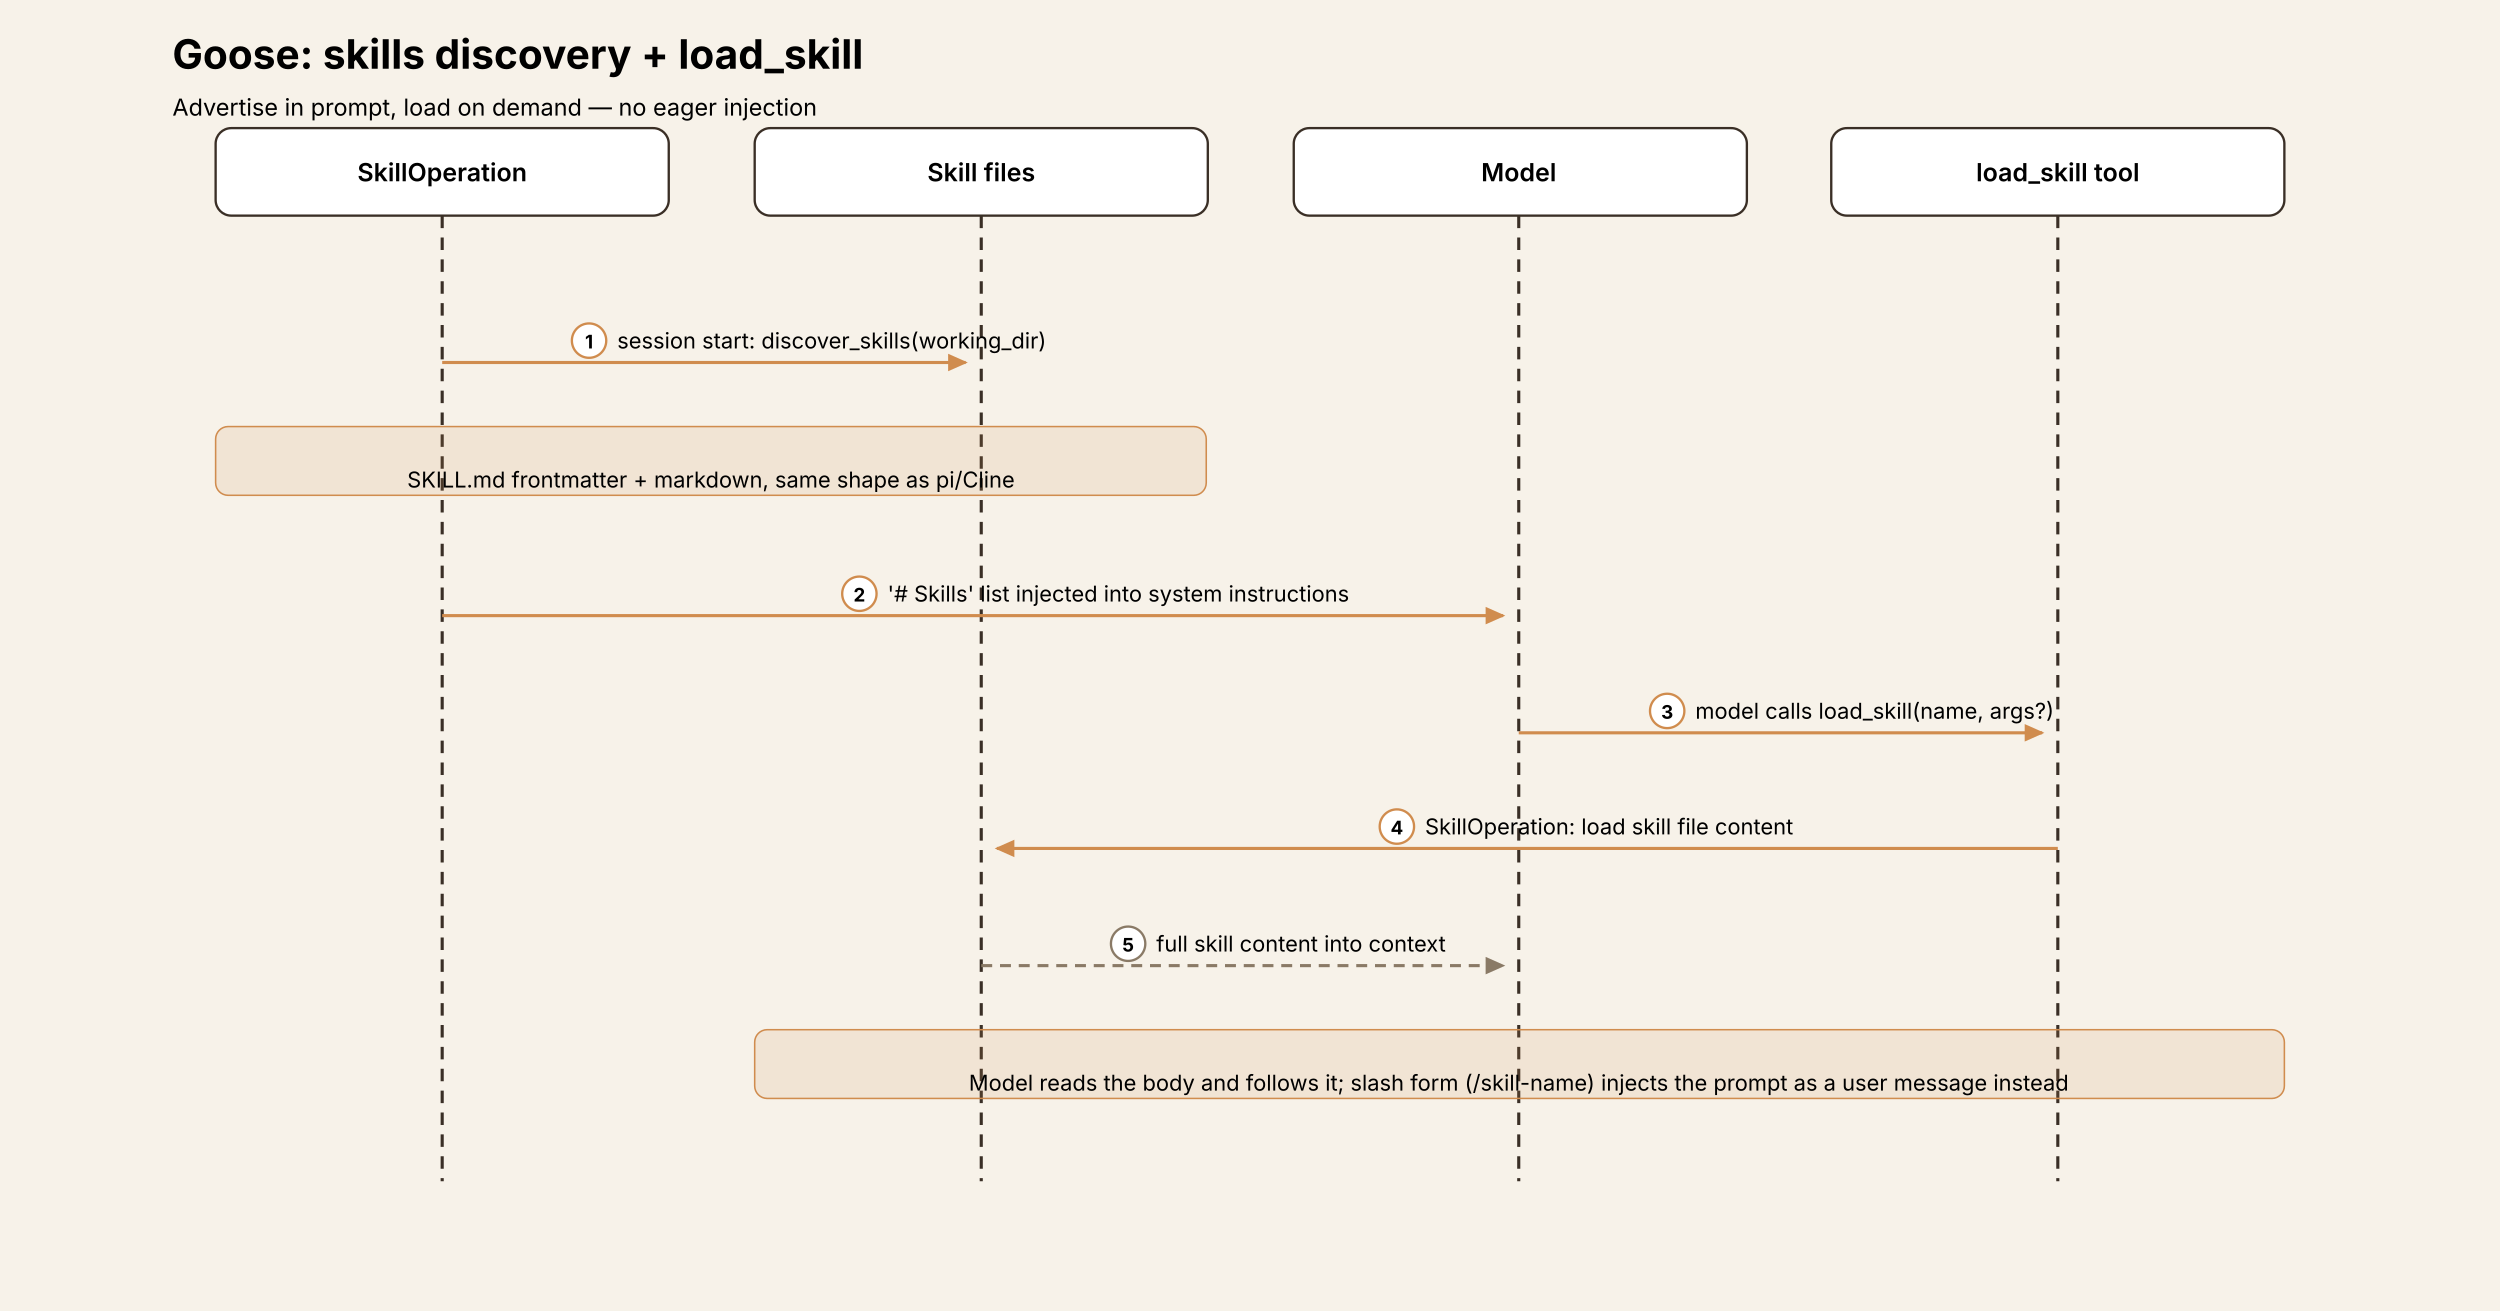
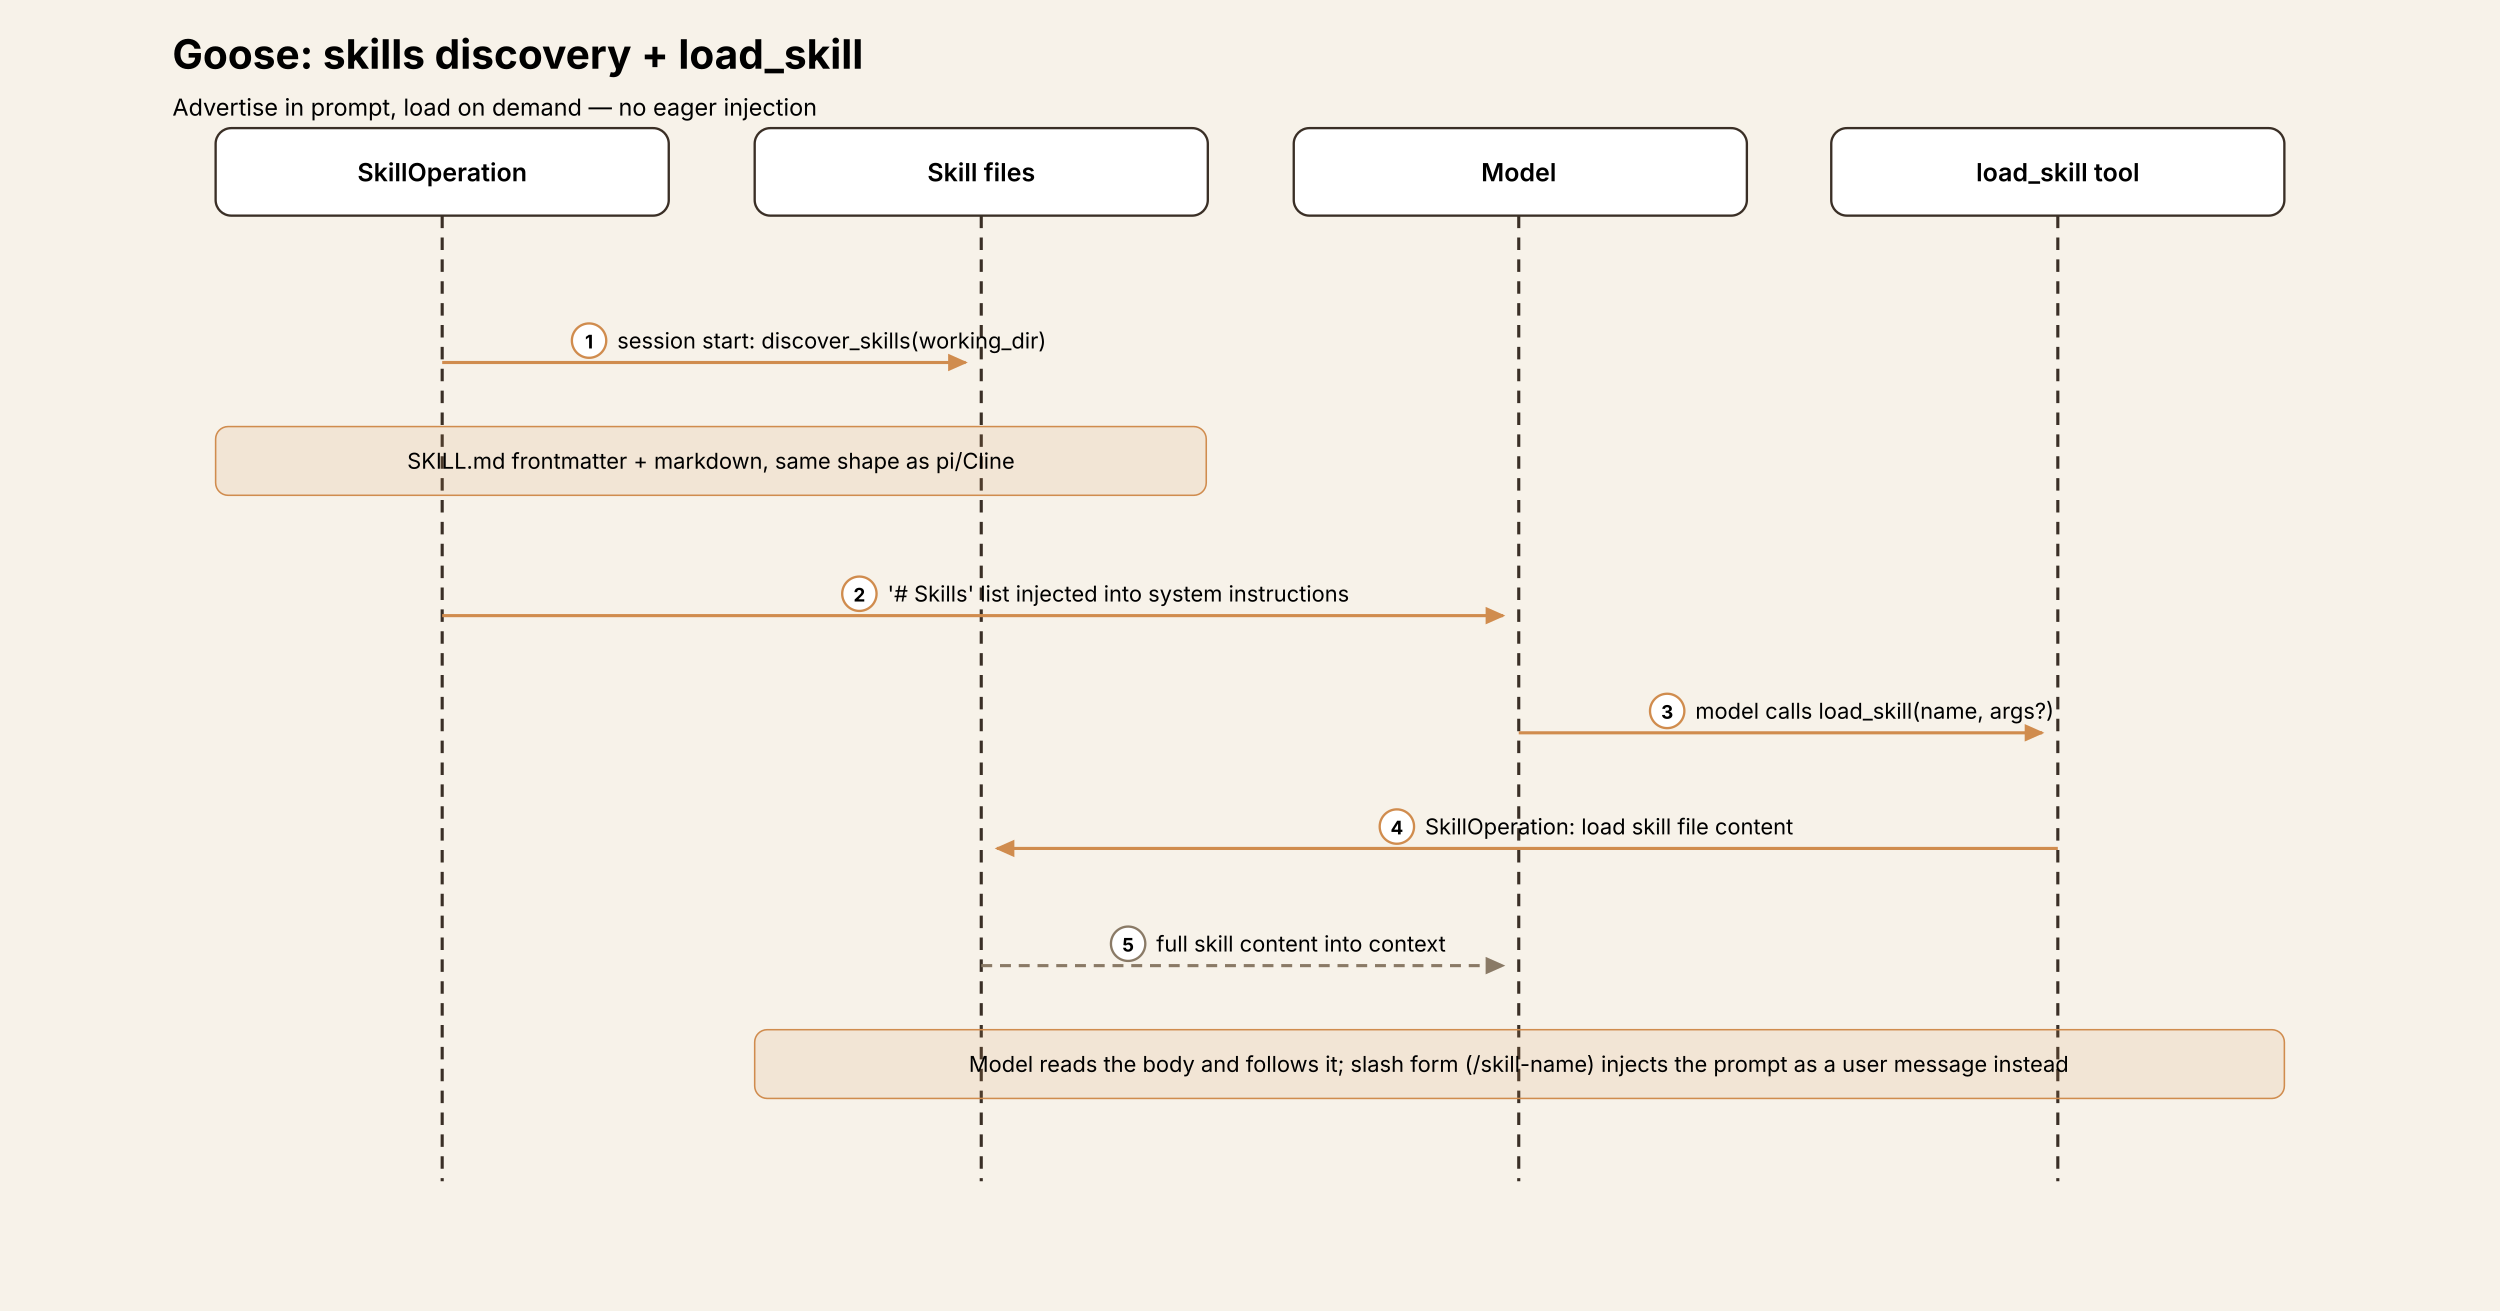
<svg xmlns="http://www.w3.org/2000/svg" viewBox="0 0 1600 839" width="1600" font-family="system-ui, -apple-system, sans-serif">
  <defs>
    <marker id="arrc" viewBox="0 0 10 10" refX="8" refY="5" markerWidth="7" markerHeight="7" orient="auto-start-reverse">
      <path d="M 0 1 L 9 5 L 0 9 z" fill="#d08c4e" />
    </marker>
    <marker id="arrr" viewBox="0 0 10 10" refX="8" refY="5" markerWidth="7" markerHeight="7" orient="auto-start-reverse">
      <path d="M 0 1 L 9 5 L 0 9 z" fill="#8a7a66" />
    </marker>
  </defs>
  <rect x="0" y="0" width="1600" height="839" fill="#f7f2e9" />
  <text x="110.345" y="44" font-size="26" font-weight="700" fill="#000000">Goose: skills discovery + load_skill</text>
  <text x="110.345" y="74" font-size="15" fill="#000000">Advertise in prompt, load on demand — no eager injection</text>
  <line x1="283" y1="110" x2="283" y2="756" stroke="#3a2f26" stroke-width="2" stroke-dasharray="8 6" />
  <rect x="138" y="82" width="290" height="56" rx="10" fill="#ffffff" stroke="#3a2f26" stroke-width="1.5" />
  <text x="283" y="116" text-anchor="middle" font-size="16" font-weight="600" fill="#000000">SkillOperation</text>
  <line x1="628" y1="110" x2="628" y2="756" stroke="#3a2f26" stroke-width="2" stroke-dasharray="8 6" />
  <rect x="483" y="82" width="290" height="56" rx="10" fill="#ffffff" stroke="#3a2f26" stroke-width="1.5" />
  <text x="628" y="116" text-anchor="middle" font-size="16" font-weight="600" fill="#000000">Skill files</text>
  <line x1="972" y1="110" x2="972" y2="756" stroke="#3a2f26" stroke-width="2" stroke-dasharray="8 6" />
  <rect x="828" y="82" width="290" height="56" rx="10" fill="#ffffff" stroke="#3a2f26" stroke-width="1.5" />
  <text x="972" y="116" text-anchor="middle" font-size="16" font-weight="600" fill="#000000">Model</text>
  <line x1="1317" y1="110" x2="1317" y2="756" stroke="#3a2f26" stroke-width="2" stroke-dasharray="8 6" />
  <rect x="1172" y="82" width="290" height="56" rx="10" fill="#ffffff" stroke="#3a2f26" stroke-width="1.5" />
  <text x="1317" y="116" text-anchor="middle" font-size="16" font-weight="600" fill="#000000">load_skill tool</text>
  <line x1="283" y1="232" x2="618" y2="232" stroke="#d08c4e" stroke-width="2" marker-end="url(#arrc)" />
  <circle cx="377" cy="218" r="11" fill="#ffffff" stroke="#d08c4e" stroke-width="1.5" />
  <text x="377" y="223" text-anchor="middle" font-size="12" font-weight="700" fill="#000000">1</text>
  <text x="395" y="223" font-size="14" fill="#000000">session start: discover_skills(working_dir)</text>
-   <rect x="138" y="273" width="634" height="44" rx="8" fill="#d08c4e22" stroke="#d08c4e" stroke-width="1" />
-   <text x="455" y="312" text-anchor="middle" font-size="14" fill="#000000">SKILL.md frontmatter + markdown, same shape as pi/Cline</text>
+   <rect x="138" y="273" width="634" height="44" rx="8" fill="#d08c4e" fill-opacity="0.13" stroke="#d08c4e" stroke-width="1" />
+   <text x="455" y="300" text-anchor="middle" font-size="14" fill="#000000">SKILL.md frontmatter + markdown, same shape as pi/Cline</text>
  <line x1="283" y1="394" x2="962" y2="394" stroke="#d08c4e" stroke-width="2" marker-end="url(#arrc)" />
  <circle cx="550" cy="380" r="11" fill="#ffffff" stroke="#d08c4e" stroke-width="1.5" />
  <text x="550" y="385" text-anchor="middle" font-size="12" font-weight="700" fill="#000000">2</text>
  <text x="568" y="385" font-size="14" fill="#000000">'# Skills' list injected into system instructions</text>
  <line x1="972" y1="469" x2="1307" y2="469" stroke="#d08c4e" stroke-width="2" marker-end="url(#arrc)" />
  <circle cx="1067" cy="455" r="11" fill="#ffffff" stroke="#d08c4e" stroke-width="1.5" />
  <text x="1067" y="460" text-anchor="middle" font-size="12" font-weight="700" fill="#000000">3</text>
  <text x="1085" y="460" font-size="14" fill="#000000">model calls load_skill(name, args?)</text>
  <line x1="1317" y1="543" x2="638" y2="543" stroke="#d08c4e" stroke-width="2" marker-end="url(#arrc)" />
  <circle cx="894" cy="529" r="11" fill="#ffffff" stroke="#d08c4e" stroke-width="1.5" />
  <text x="894" y="534" text-anchor="middle" font-size="12" font-weight="700" fill="#000000">4</text>
  <text x="912" y="534" font-size="14" fill="#000000">SkillOperation: load skill file content</text>
  <line x1="628" y1="618" x2="962" y2="618" stroke="#8a7a66" stroke-width="2" stroke-dasharray="7 5" marker-end="url(#arrr)" />
  <circle cx="722" cy="604" r="11" fill="#ffffff" stroke="#8a7a66" stroke-width="1.5" />
  <text x="722" y="609" text-anchor="middle" font-size="12" font-weight="700" fill="#000000">5</text>
  <text x="740" y="609" font-size="14" fill="#000000">full skill content into context</text>
-   <rect x="483" y="659" width="979" height="44" rx="8" fill="#d08c4e22" stroke="#d08c4e" stroke-width="1" />
-   <text x="972" y="698" text-anchor="middle" font-size="14" fill="#000000">Model reads the body and follows it; slash form (/skill-name) injects the prompt as a user message instead</text>
+   <rect x="483" y="659" width="979" height="44" rx="8" fill="#d08c4e" fill-opacity="0.13" stroke="#d08c4e" stroke-width="1" />
+   <text x="972" y="686" text-anchor="middle" font-size="14" fill="#000000">Model reads the body and follows it; slash form (/skill-name) injects the prompt as a user message instead</text>
</svg>
